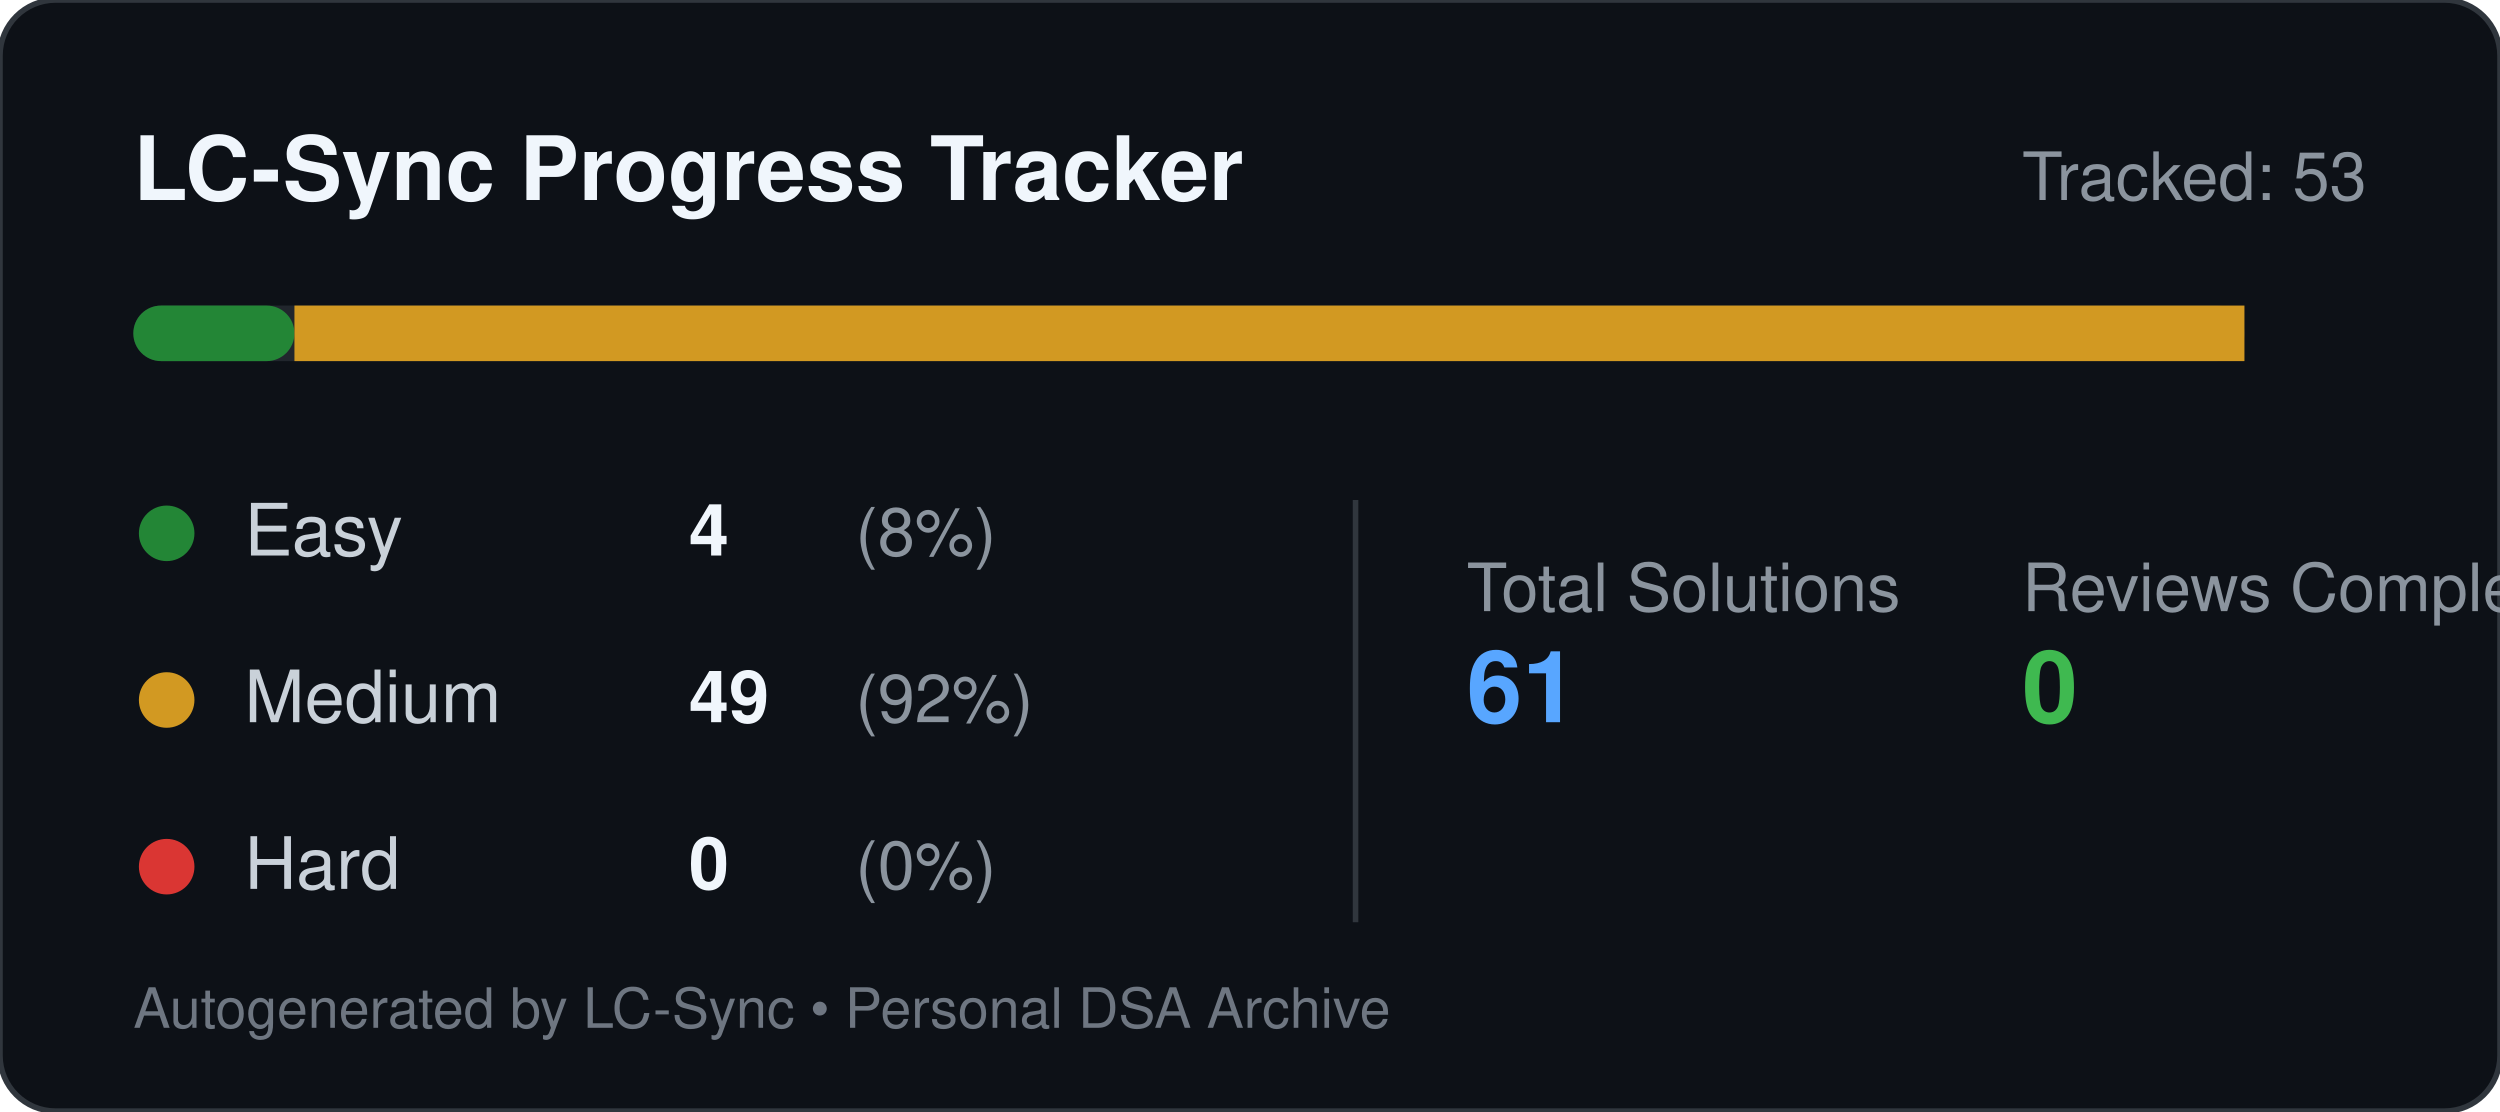
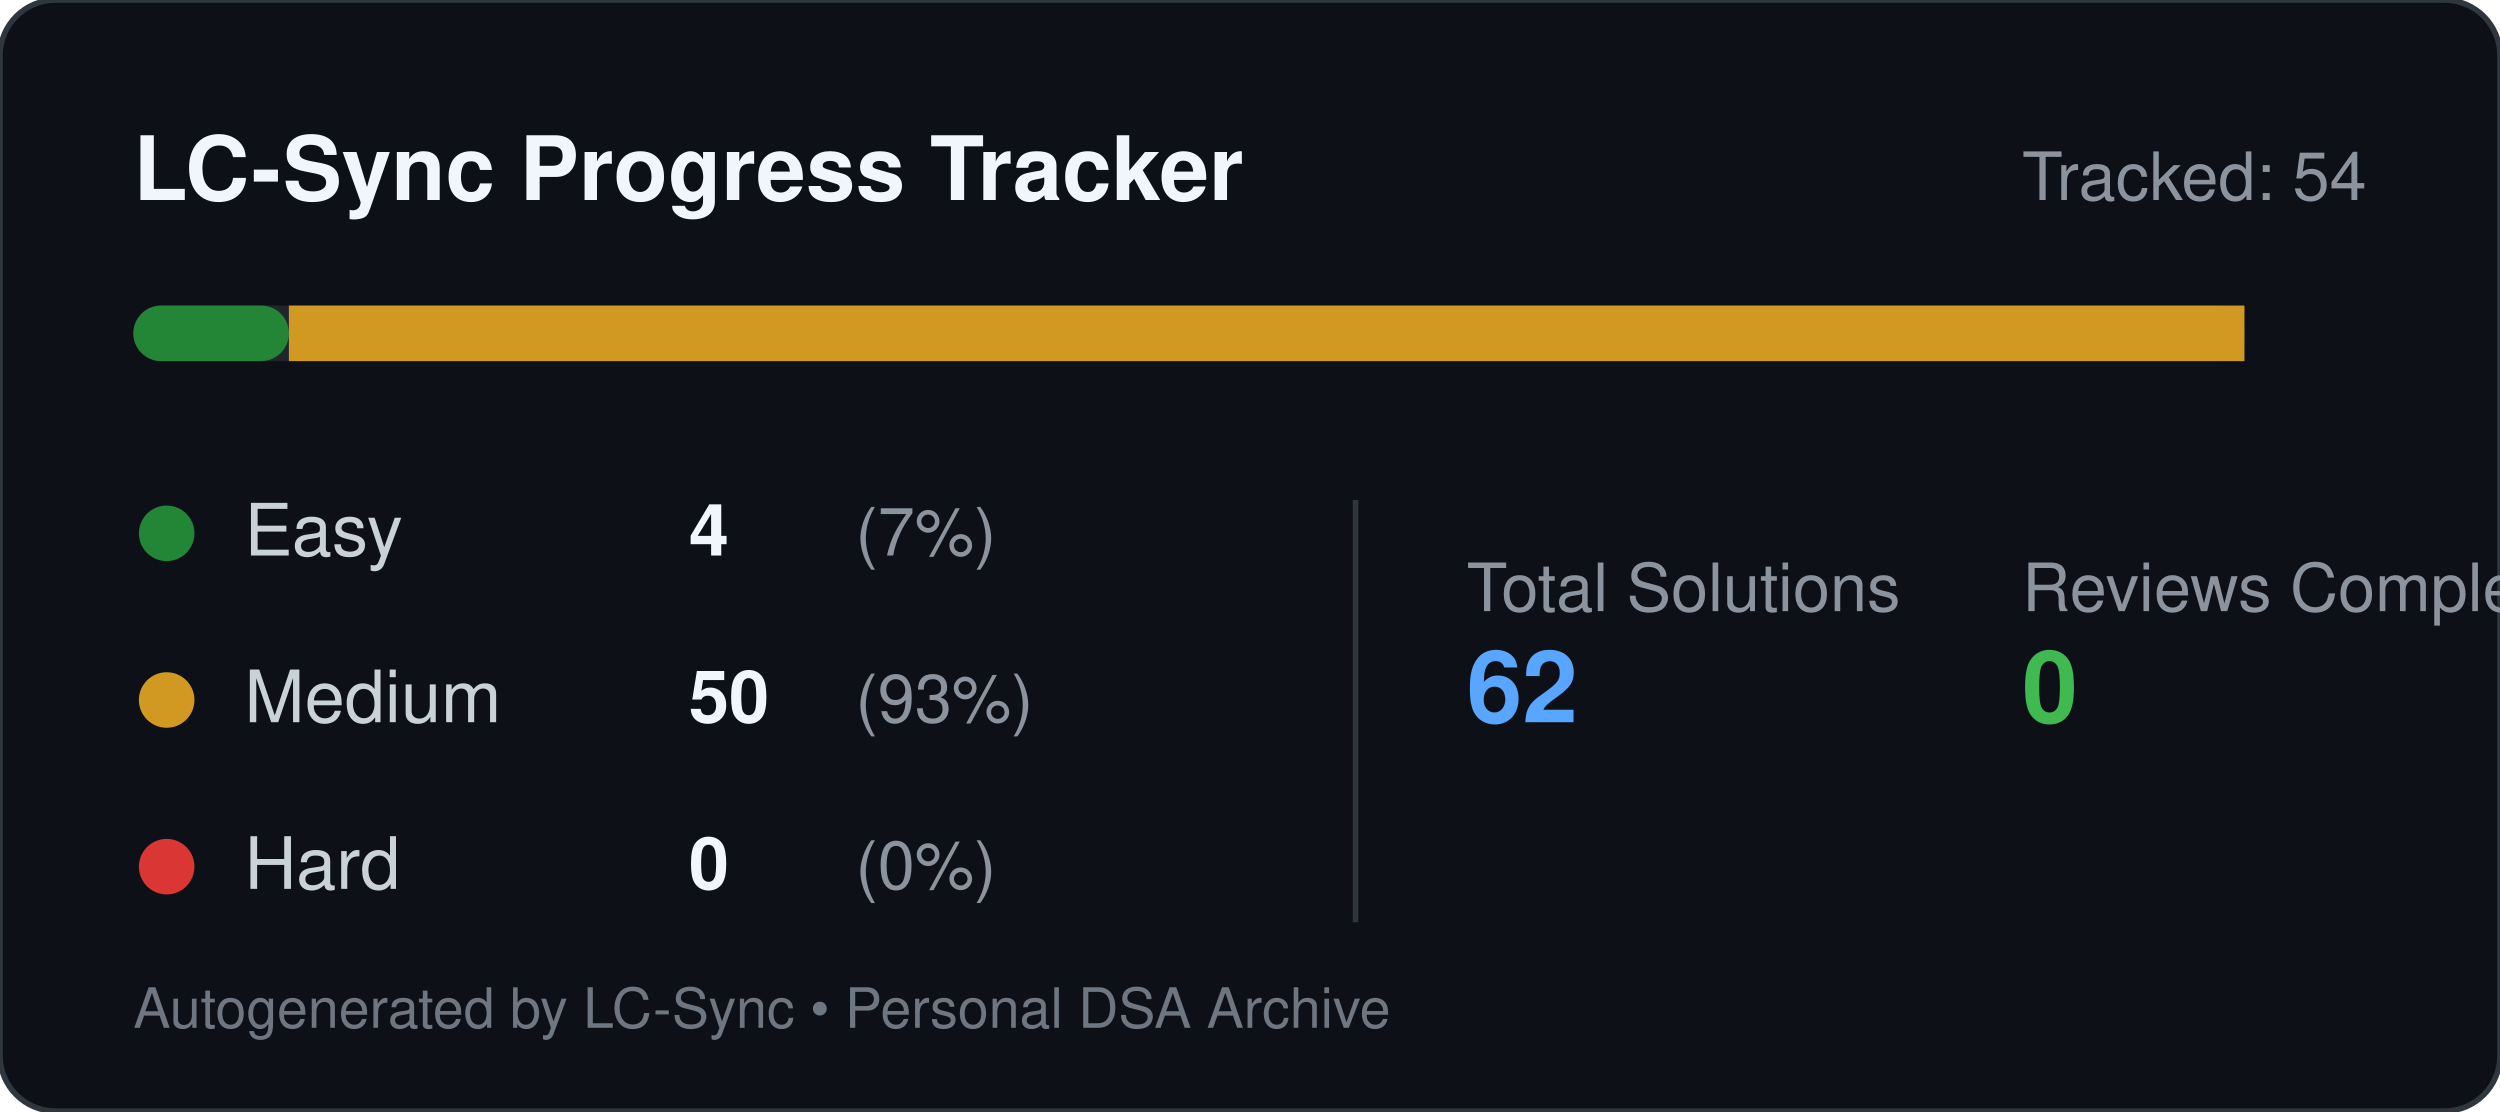
<svg xmlns="http://www.w3.org/2000/svg" width="450" height="200" viewBox="0 0 450 200" fill="none">
  <rect width="450" height="200" rx="10" fill="#0d1117" stroke="#30363d" stroke-width="1" />
  <text x="24" y="36" fill="#f0f6fc" font-family="-apple-system, BlinkMacSystemFont, 'Segoe UI', Helvetica, Arial, sans-serif" font-size="16" font-weight="600">LC-Sync Progress Tracker</text>
-   <text x="426" y="36" text-anchor="end" fill="#8b949e" font-family="-apple-system, BlinkMacSystemFont, 'Segoe UI', Helvetica, Arial, sans-serif" font-size="12">Tracked: 53</text>
+   <text x="426" y="36" text-anchor="end" fill="#8b949e" font-family="-apple-system, BlinkMacSystemFont, 'Segoe UI', Helvetica, Arial, sans-serif" font-size="12">Tracked: 54</text>
  <g transform="translate(24, 55)">
    <rect width="380" height="10" rx="5" fill="#21262d" />
-     <rect x="0" y="0" width="29" height="10" rx="5" fill="#238636" />
-     <rect x="29" y="0" width="351" height="10" fill="#d29922" />
+     <rect x="0" y="0" width="28" height="10" rx="5" fill="#238636" />
+     <rect x="28" y="0" width="352" height="10" fill="#d29922" />
    <rect x="380" y="0" width="0" height="10" rx="5" fill="#da3633" />
  </g>
  <g transform="translate(24, 90)" font-family="-apple-system, BlinkMacSystemFont, 'Segoe UI', Helvetica, Arial, sans-serif">
    <circle cx="6" cy="6" r="5" fill="#238636" />
    <text x="20" y="10" fill="#c9d1d9" font-size="13">Easy</text>
    <text x="100" y="10" fill="#f0f6fc" font-size="13" font-weight="600">4</text>
-     <text x="130" y="10" fill="#8b949e" font-size="12">(8%)</text>
+     <text x="130" y="10" fill="#8b949e" font-size="12">(7%)</text>
    <circle cx="6" cy="36" r="5" fill="#d29922" />
    <text x="20" y="40" fill="#c9d1d9" font-size="13">Medium</text>
-     <text x="100" y="40" fill="#f0f6fc" font-size="13" font-weight="600">49</text>
-     <text x="130" y="40" fill="#8b949e" font-size="12">(92%)</text>
+     <text x="100" y="40" fill="#f0f6fc" font-size="13" font-weight="600">50</text>
+     <text x="130" y="40" fill="#8b949e" font-size="12">(93%)</text>
    <circle cx="6" cy="66" r="5" fill="#da3633" />
    <text x="20" y="70" fill="#c9d1d9" font-size="13">Hard</text>
    <text x="100" y="70" fill="#f0f6fc" font-size="13" font-weight="600">0</text>
    <text x="130" y="70" fill="#8b949e" font-size="12">(0%)</text>
    <line x1="220" y1="0" x2="220" y2="76" stroke="#30363d" stroke-width="1" />
    <text x="240" y="20" fill="#8b949e" font-size="12">Total Solutions</text>
-     <text x="240" y="40" fill="#58a6ff" font-size="18" font-weight="600">61</text>
+     <text x="240" y="40" fill="#58a6ff" font-size="18" font-weight="600">62</text>
    <text x="340" y="20" fill="#8b949e" font-size="12">Reviews Completed</text>
    <text x="340" y="40" fill="#3fb950" font-size="18" font-weight="600">0</text>
  </g>
  <text x="24" y="185" fill="#6e7681" font-family="-apple-system, BlinkMacSystemFont, 'Segoe UI', Helvetica, Arial, sans-serif" font-size="10">Autogenerated by LC-Sync • Personal DSA Archive</text>
</svg>
